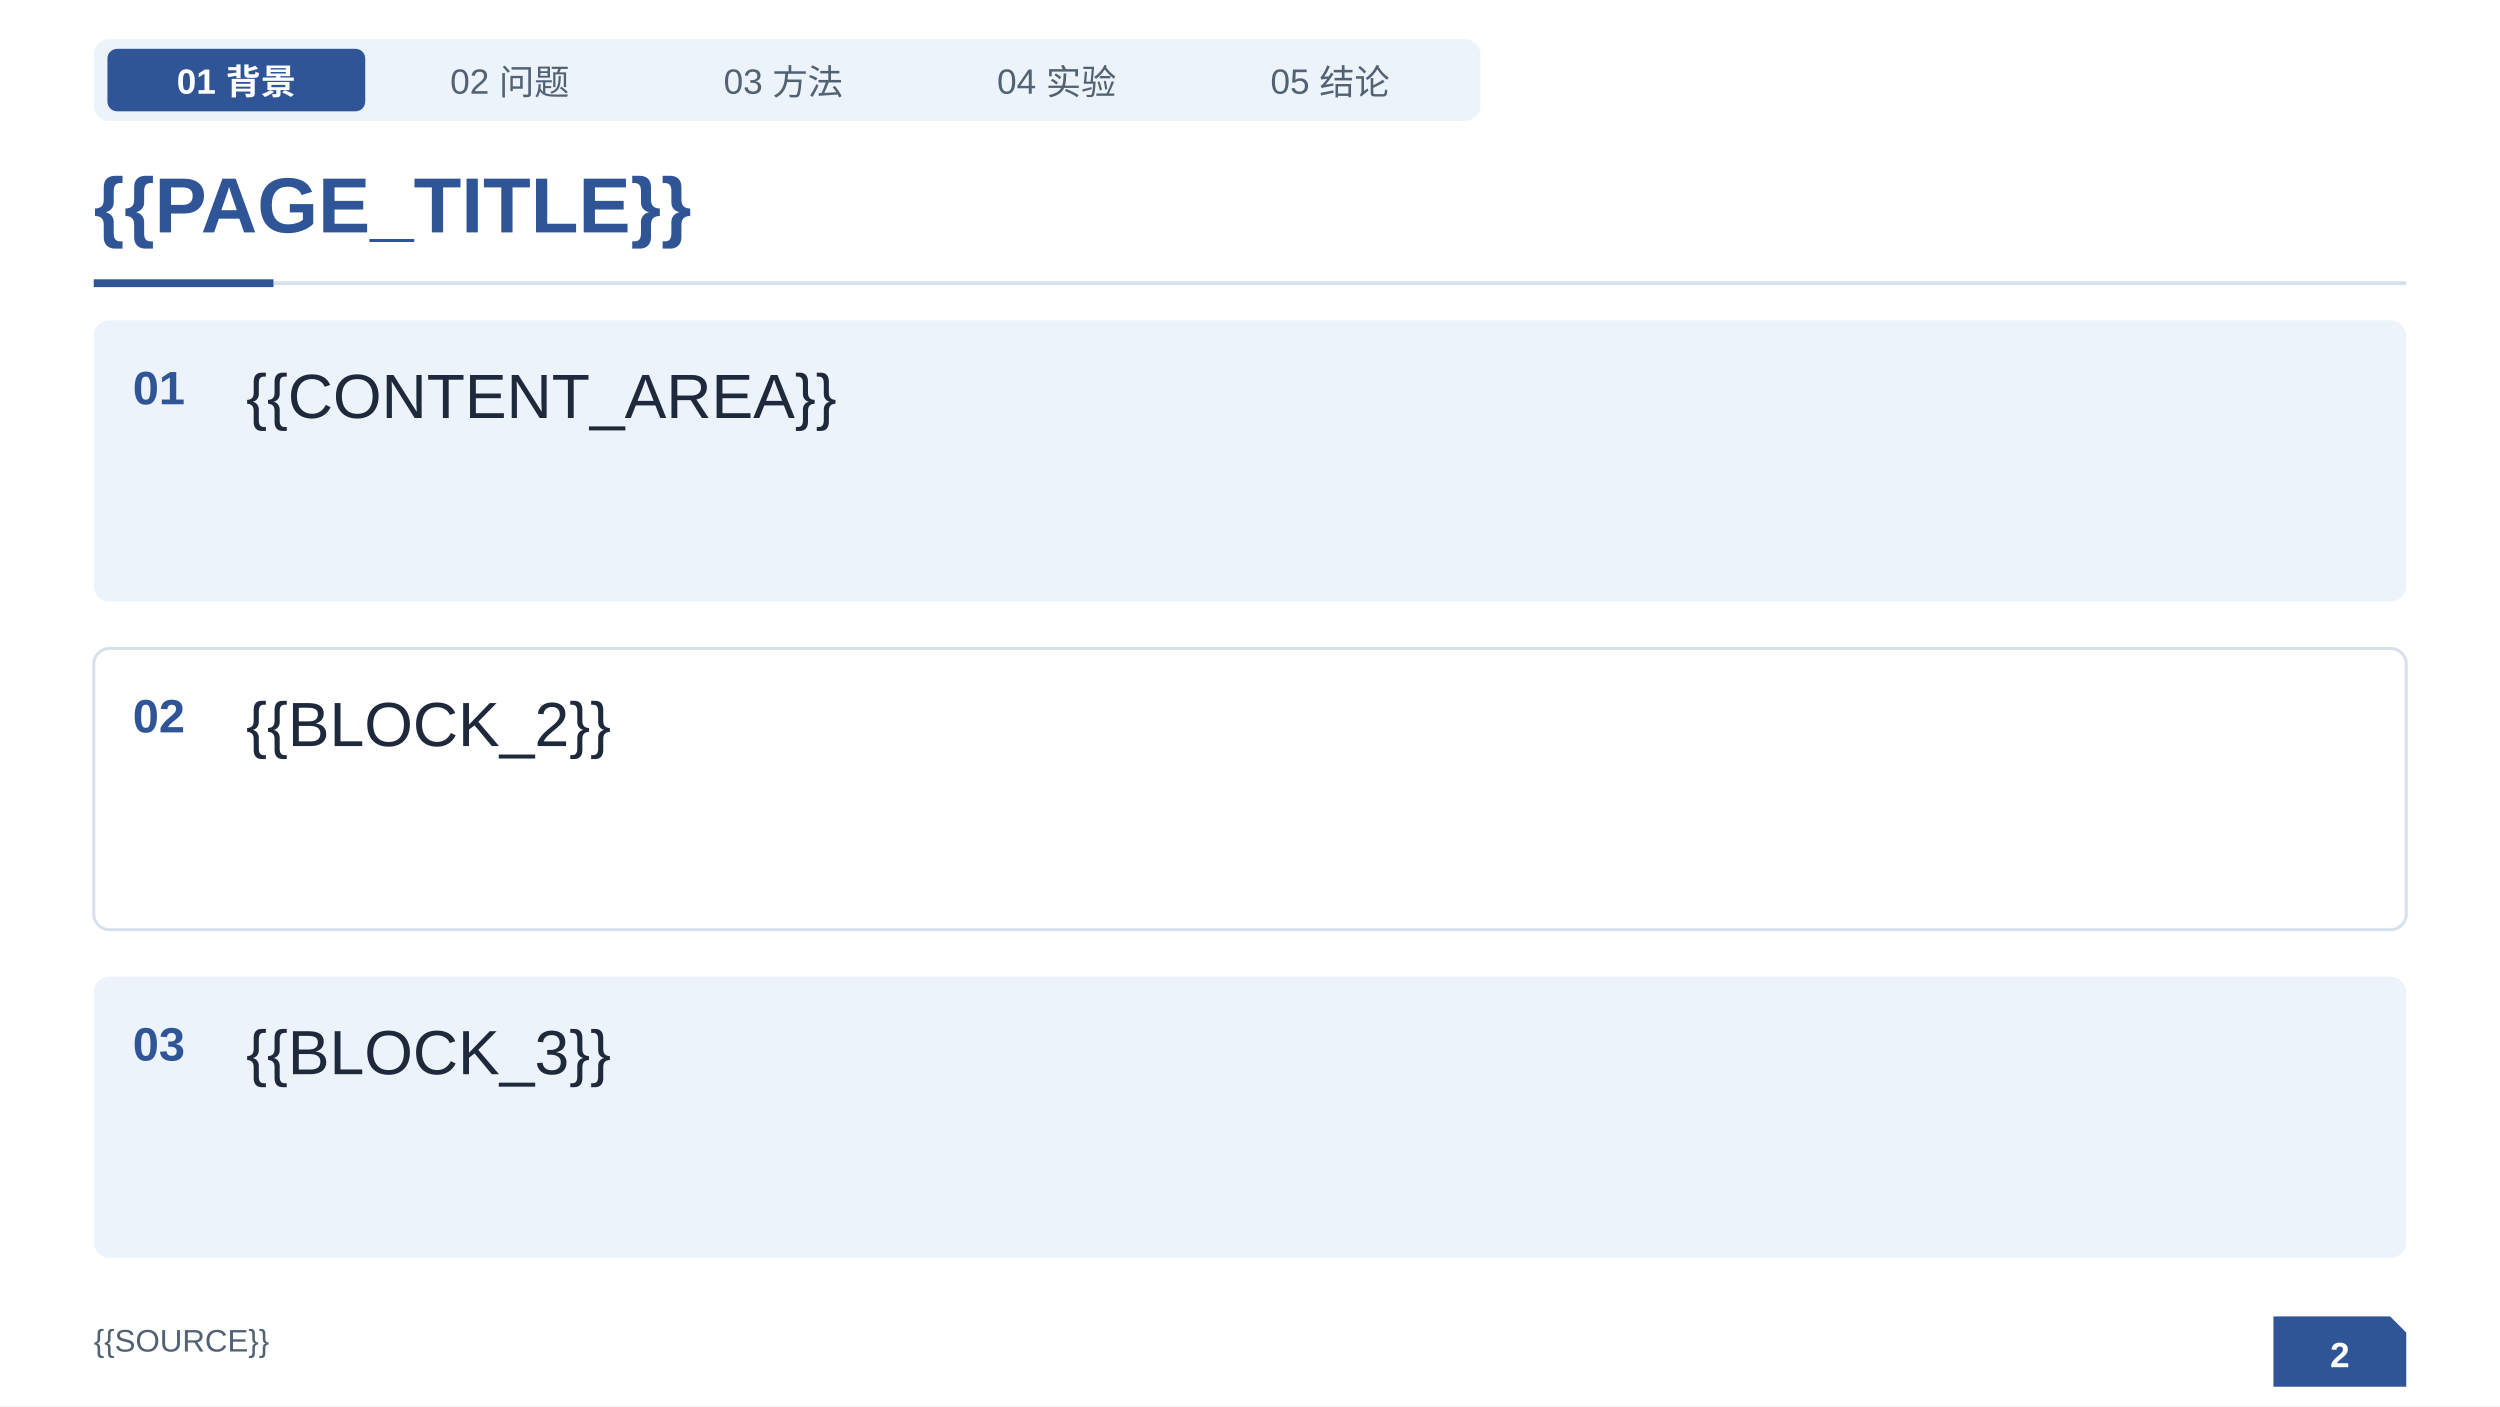
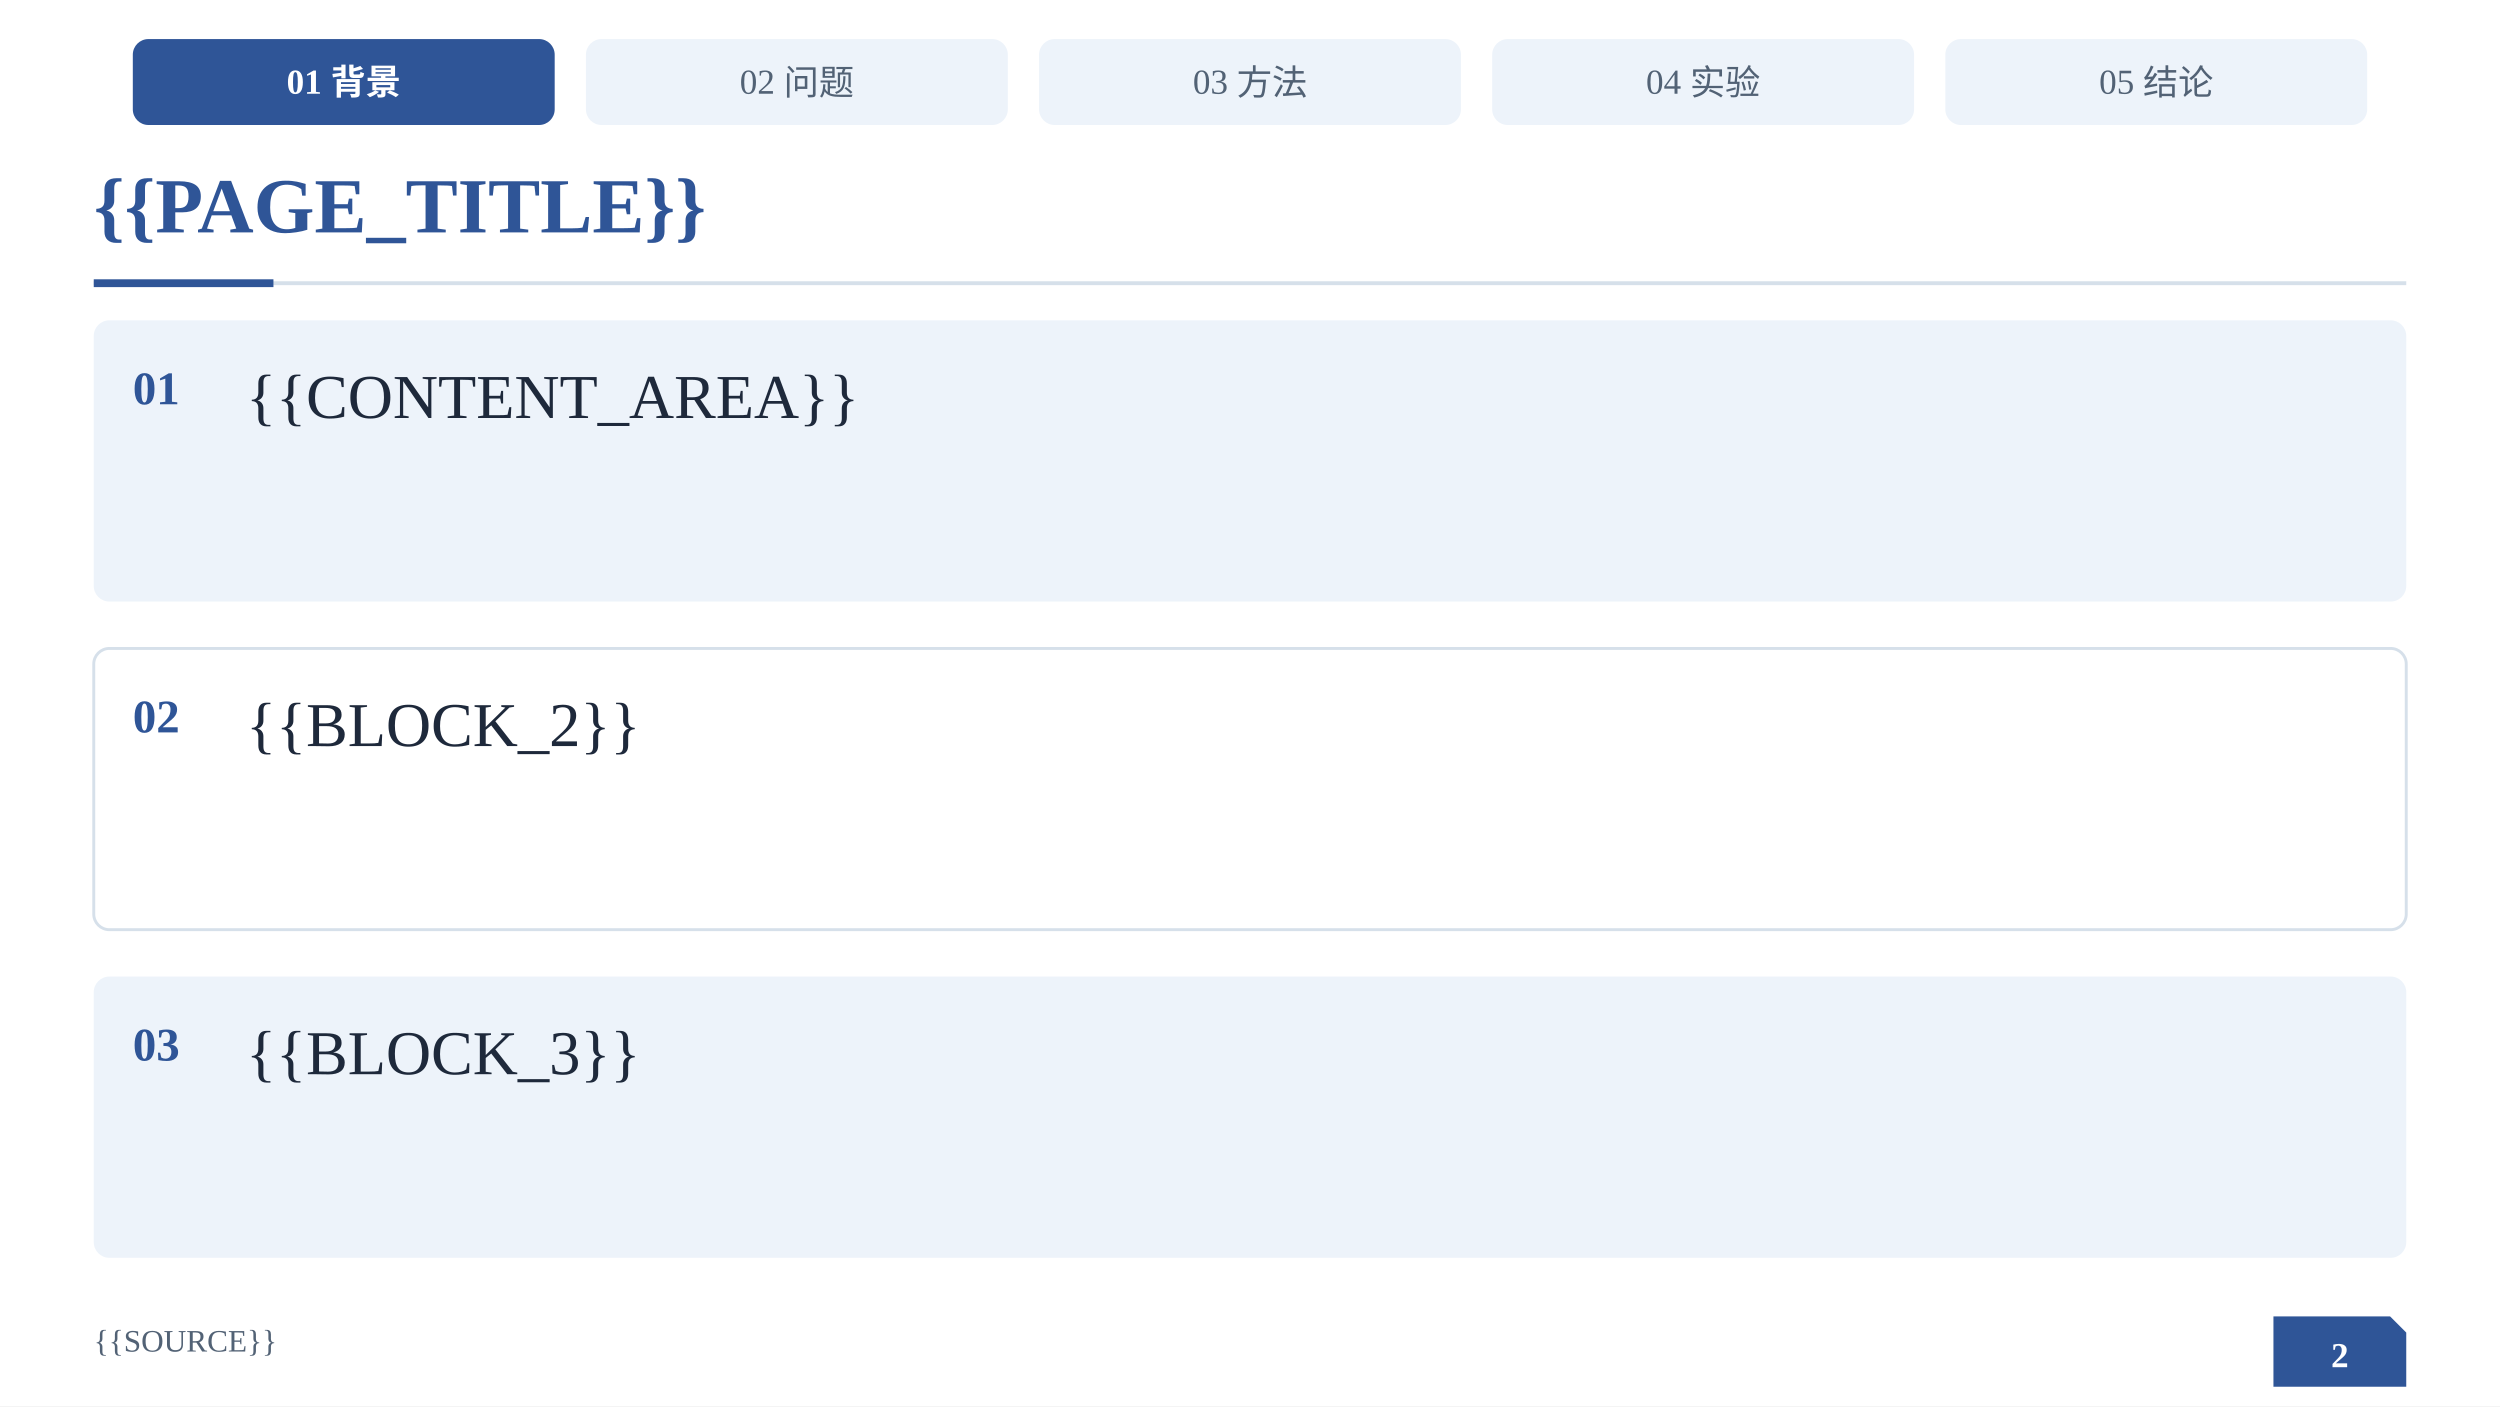
- <svg xmlns="http://www.w3.org/2000/svg" viewBox="0 0 1280 720" font-family="Arial, Microsoft YaHei" data-pptx-master="academic-navigator" data-pptx-master-name="Academic Navigator" data-pptx-layout="numbered-explanation" data-pptx-layout-name="Numbered explanation">
+ <svg xmlns="http://www.w3.org/2000/svg" viewBox="0 0 1280 720" font-family="Times New Roman, Microsoft YaHei" data-pptx-master="academic-navigator" data-pptx-master-name="Academic Navigator" data-pptx-layout="numbered-explanation" data-pptx-layout-name="Numbered explanation">
  <rect id="master-background" x="0" y="0" width="1280" height="720" fill="#FFFFFF" data-pptx-layer="master" data-pptx-editable="false" />
  <g id="page-number-panel" data-pptx-authoring="preset" data-pptx-object="shape" data-pptx-prst="snip1Rect" data-pptx-frame="1164 674 68 36" data-pptx-av-adj="val 23000" fill="#2F5597" stroke="none" data-pptx-layer="master" data-pptx-editable="false">
    <path d="M 1164 674 L 1223.72 674 L 1232 682.28 L 1232 710 L 1164 710 Z" />
  </g>
  <line id="title-rule" x1="48" y1="145" x2="1232" y2="145" stroke="#D6E0EA" stroke-width="2" data-pptx-layer="layout" data-pptx-editable="false" />
  <line id="title-rule-accent" x1="48" y1="145" x2="140" y2="145" stroke="#2F5597" stroke-width="4" data-pptx-layer="layout" data-pptx-editable="false" />
  <rect id="row-one" x="48" y="164" width="1184" height="144" rx="8" fill="#EDF3FA" data-pptx-layer="layout" data-pptx-editable="false" />
  <rect id="row-two" x="48" y="332" width="1184" height="144" rx="8" fill="#FFFFFF" stroke="#D6E0EA" stroke-width="1.5" data-pptx-layer="layout" data-pptx-editable="false" />
  <rect id="row-three" x="48" y="500" width="1184" height="144" rx="8" fill="#EDF3FA" data-pptx-layer="layout" data-pptx-editable="false" />
-   <g id="navigation" data-pptx-bounds="48 20 710 42" data-pptx-role="header" font-size="18">
-     <rect x="48" y="20" width="710" height="42" rx="8" fill="#EDF3FA" />
-     <rect x="55" y="25" width="132" height="32" rx="5" fill="#2F5597" />
-     <text x="121" y="48" text-anchor="middle" fill="#FFFFFF" font-weight="bold">01 背景</text>
-     <text x="261" y="48" text-anchor="middle" fill="#526275">02 问题</text>
-     <text x="401" y="48" text-anchor="middle" fill="#526275">03 方法</text>
-     <text x="541" y="48" text-anchor="middle" fill="#526275">04 实验</text>
-     <text x="681" y="48" text-anchor="middle" fill="#526275">05 结论</text>
+   <g id="navigation" data-pptx-bounds="68 20 1144 44" data-pptx-role="header" font-size="18">
+     <rect x="68" y="20" width="216" height="44" rx="8" fill="#2F5597" />
+     <text x="176" y="48" text-anchor="middle" fill="#FFFFFF" font-weight="bold">01 背景</text>
+     <rect x="300" y="20" width="216" height="44" rx="8" fill="#EDF3FA" />
+     <text x="408" y="48" text-anchor="middle" fill="#526275">02 问题</text>
+     <rect x="532" y="20" width="216" height="44" rx="8" fill="#EDF3FA" />
+     <text x="640" y="48" text-anchor="middle" fill="#526275">03 方法</text>
+     <rect x="764" y="20" width="216" height="44" rx="8" fill="#EDF3FA" />
+     <text x="872" y="48" text-anchor="middle" fill="#526275">04 实验</text>
+     <rect x="996" y="20" width="216" height="44" rx="8" fill="#EDF3FA" />
+     <text x="1104" y="48" text-anchor="middle" fill="#526275">05 结论</text>
  </g>
  <g id="number-labels" data-pptx-bounds="68 184 40 440" font-size="24" fill="#2F5597" font-weight="bold">
    <text x="68" y="207">01</text>
    <text x="68" y="375">02</text>
    <text x="68" y="543">03</text>
  </g>
  <g id="page-title" data-pptx-placeholder="title" data-pptx-bounds="48 82 1184 52">
    <text data-pptx-carrier="true" x="48" y="119" font-size="40" fill="#2F5597" font-weight="bold">{{PAGE_TITLE}}</text>
  </g>
  <g id="block-one" data-pptx-placeholder="body" data-pptx-idx="1" data-pptx-bounds="126 184 1086 104">
    <text data-pptx-carrier="true" x="126" y="214" font-size="32" fill="#1E293B">{{CONTENT_AREA}}</text>
  </g>
  <g id="block-two" data-pptx-placeholder="body" data-pptx-idx="2" data-pptx-bounds="126 352 1086 104">
    <text data-pptx-carrier="true" x="126" y="382" font-size="32" fill="#1E293B">{{BLOCK_2}}</text>
  </g>
  <g id="block-three" data-pptx-placeholder="body" data-pptx-idx="3" data-pptx-bounds="126 520 1086 104">
    <text data-pptx-carrier="true" x="126" y="550" font-size="32" fill="#1E293B">{{BLOCK_3}}</text>
  </g>
  <g id="source-footer" data-pptx-placeholder="footer" data-pptx-bounds="48 675 1080 30" data-pptx-idx="90">
    <text data-pptx-carrier="true" x="48" y="692" font-size="16" fill="#526275">{{SOURCE}}</text>
  </g>
  <g id="slide-number" data-pptx-placeholder="slide-number" data-pptx-bounds="1172 680 52 26" data-pptx-idx="99">
    <text data-pptx-carrier="true" x="1198" y="700" text-anchor="middle" font-size="18" fill="#FFFFFF" font-weight="bold">2</text>
  </g>
</svg>
